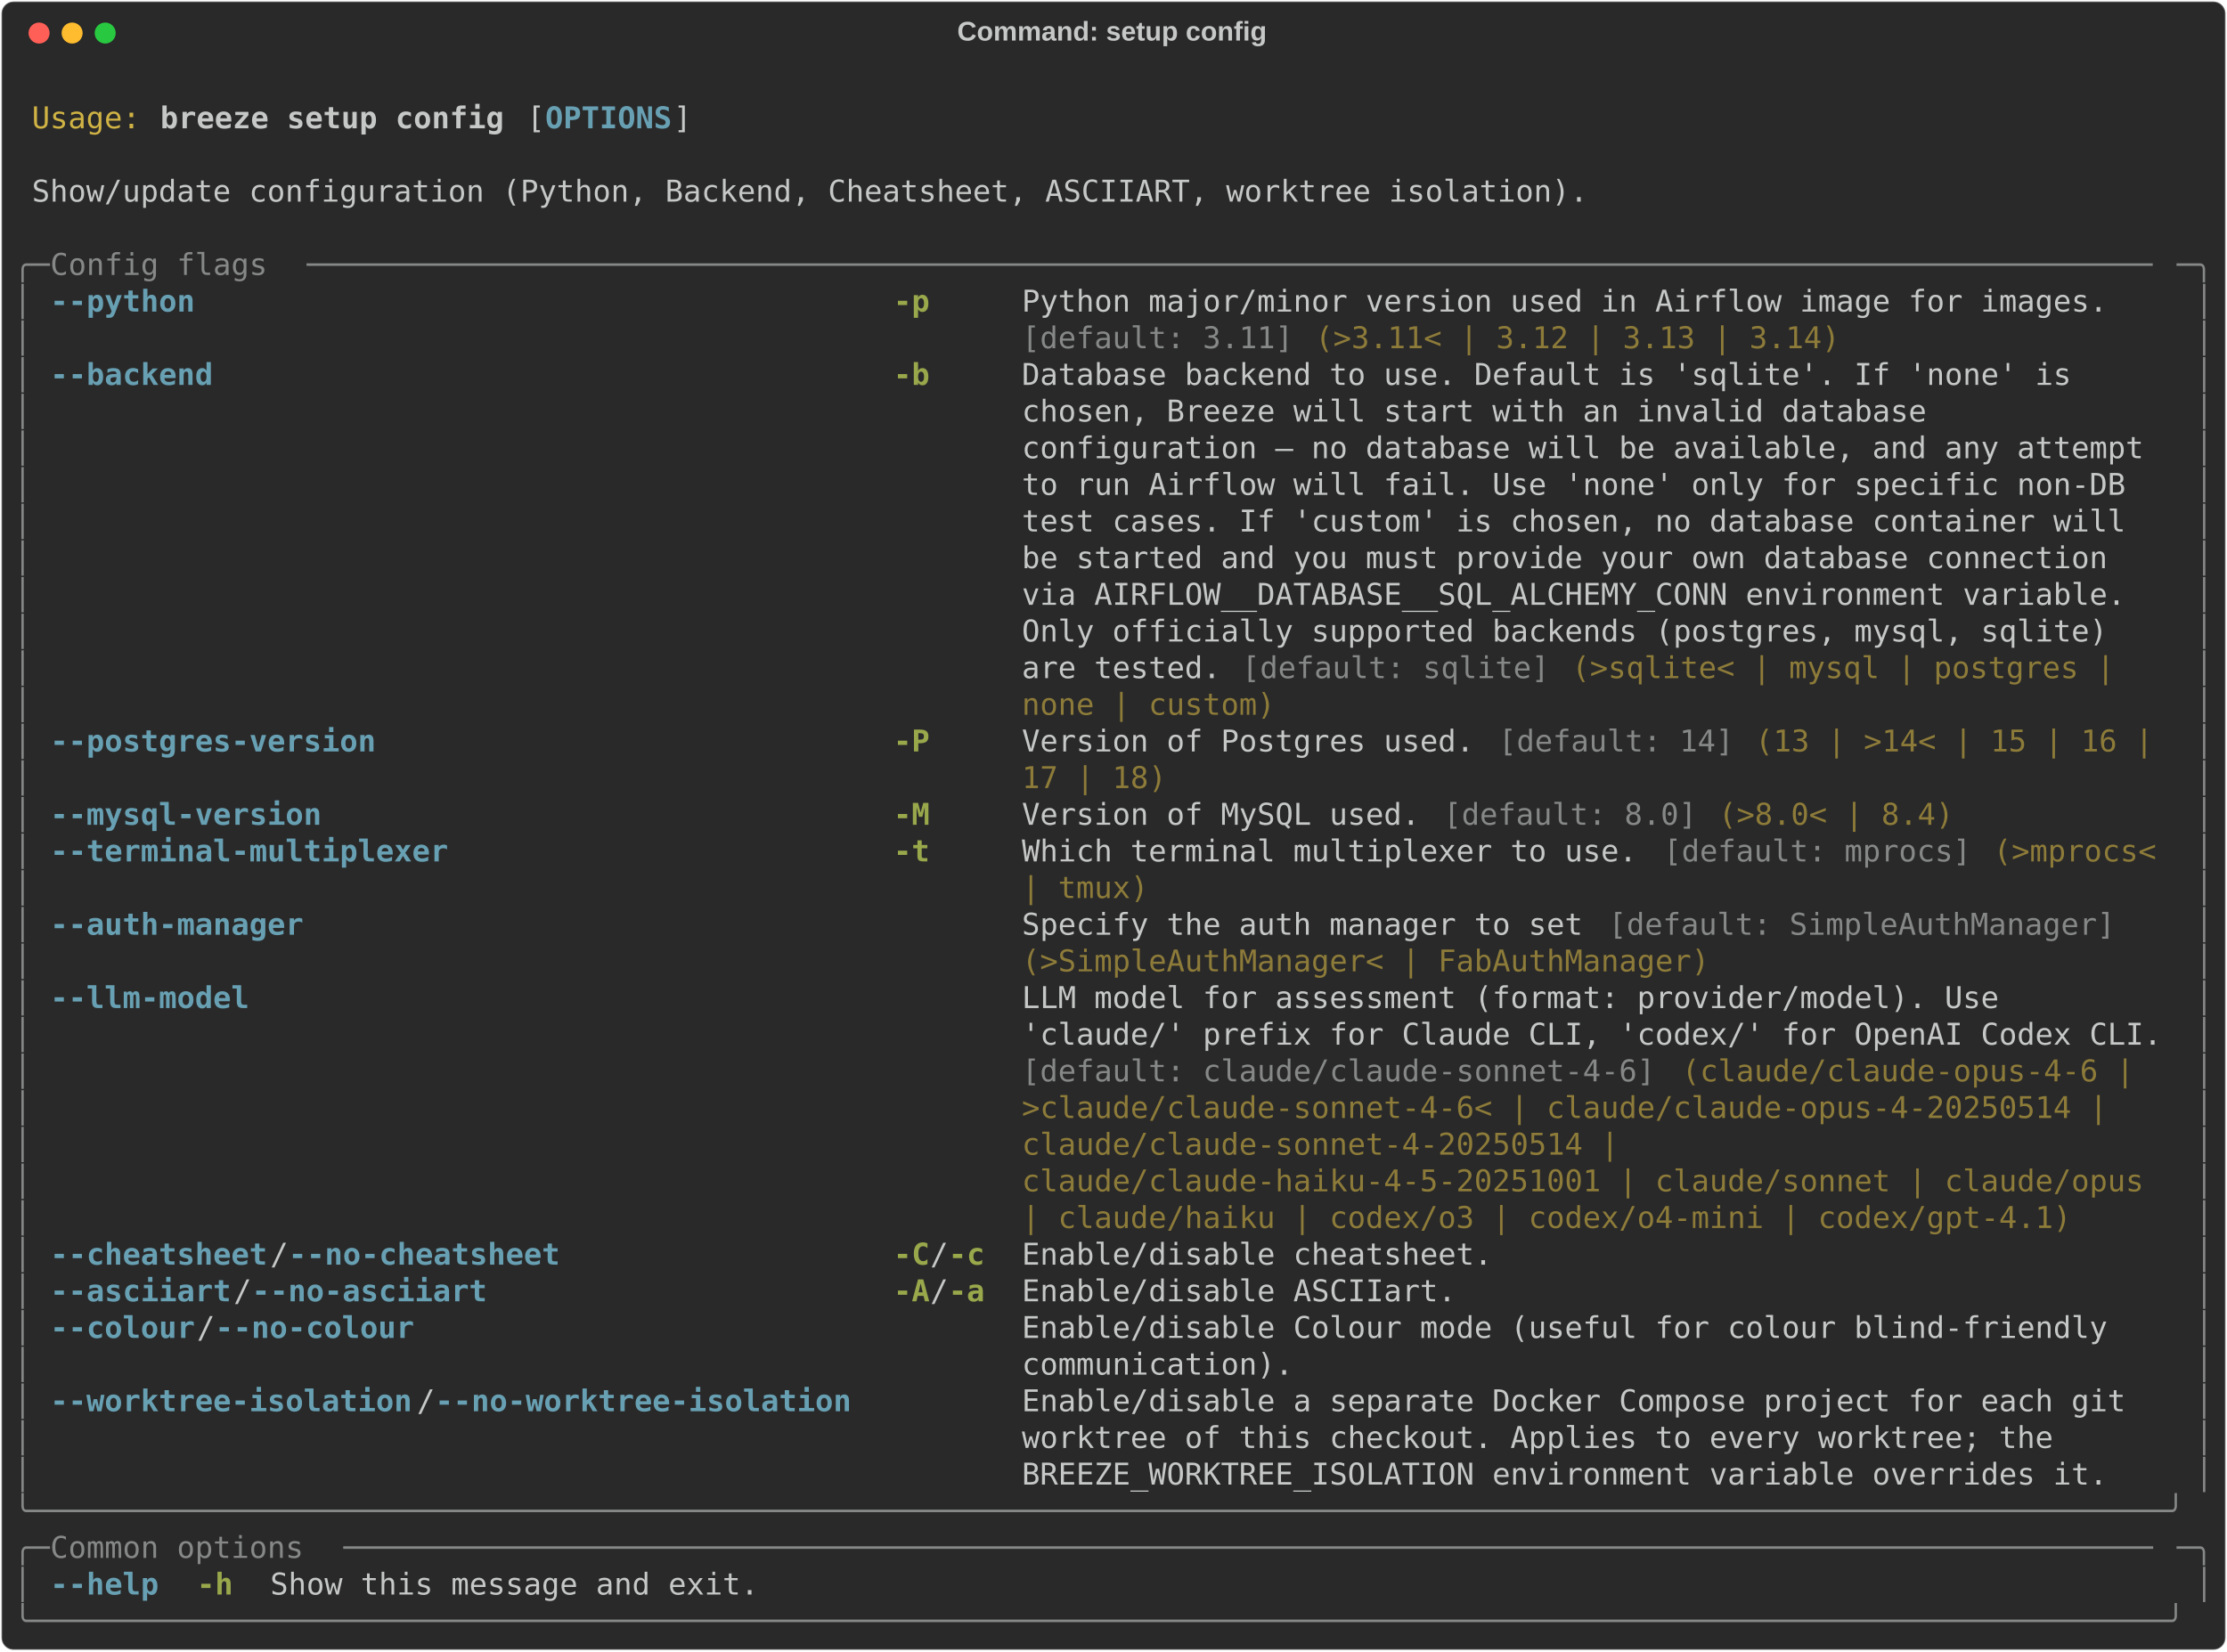
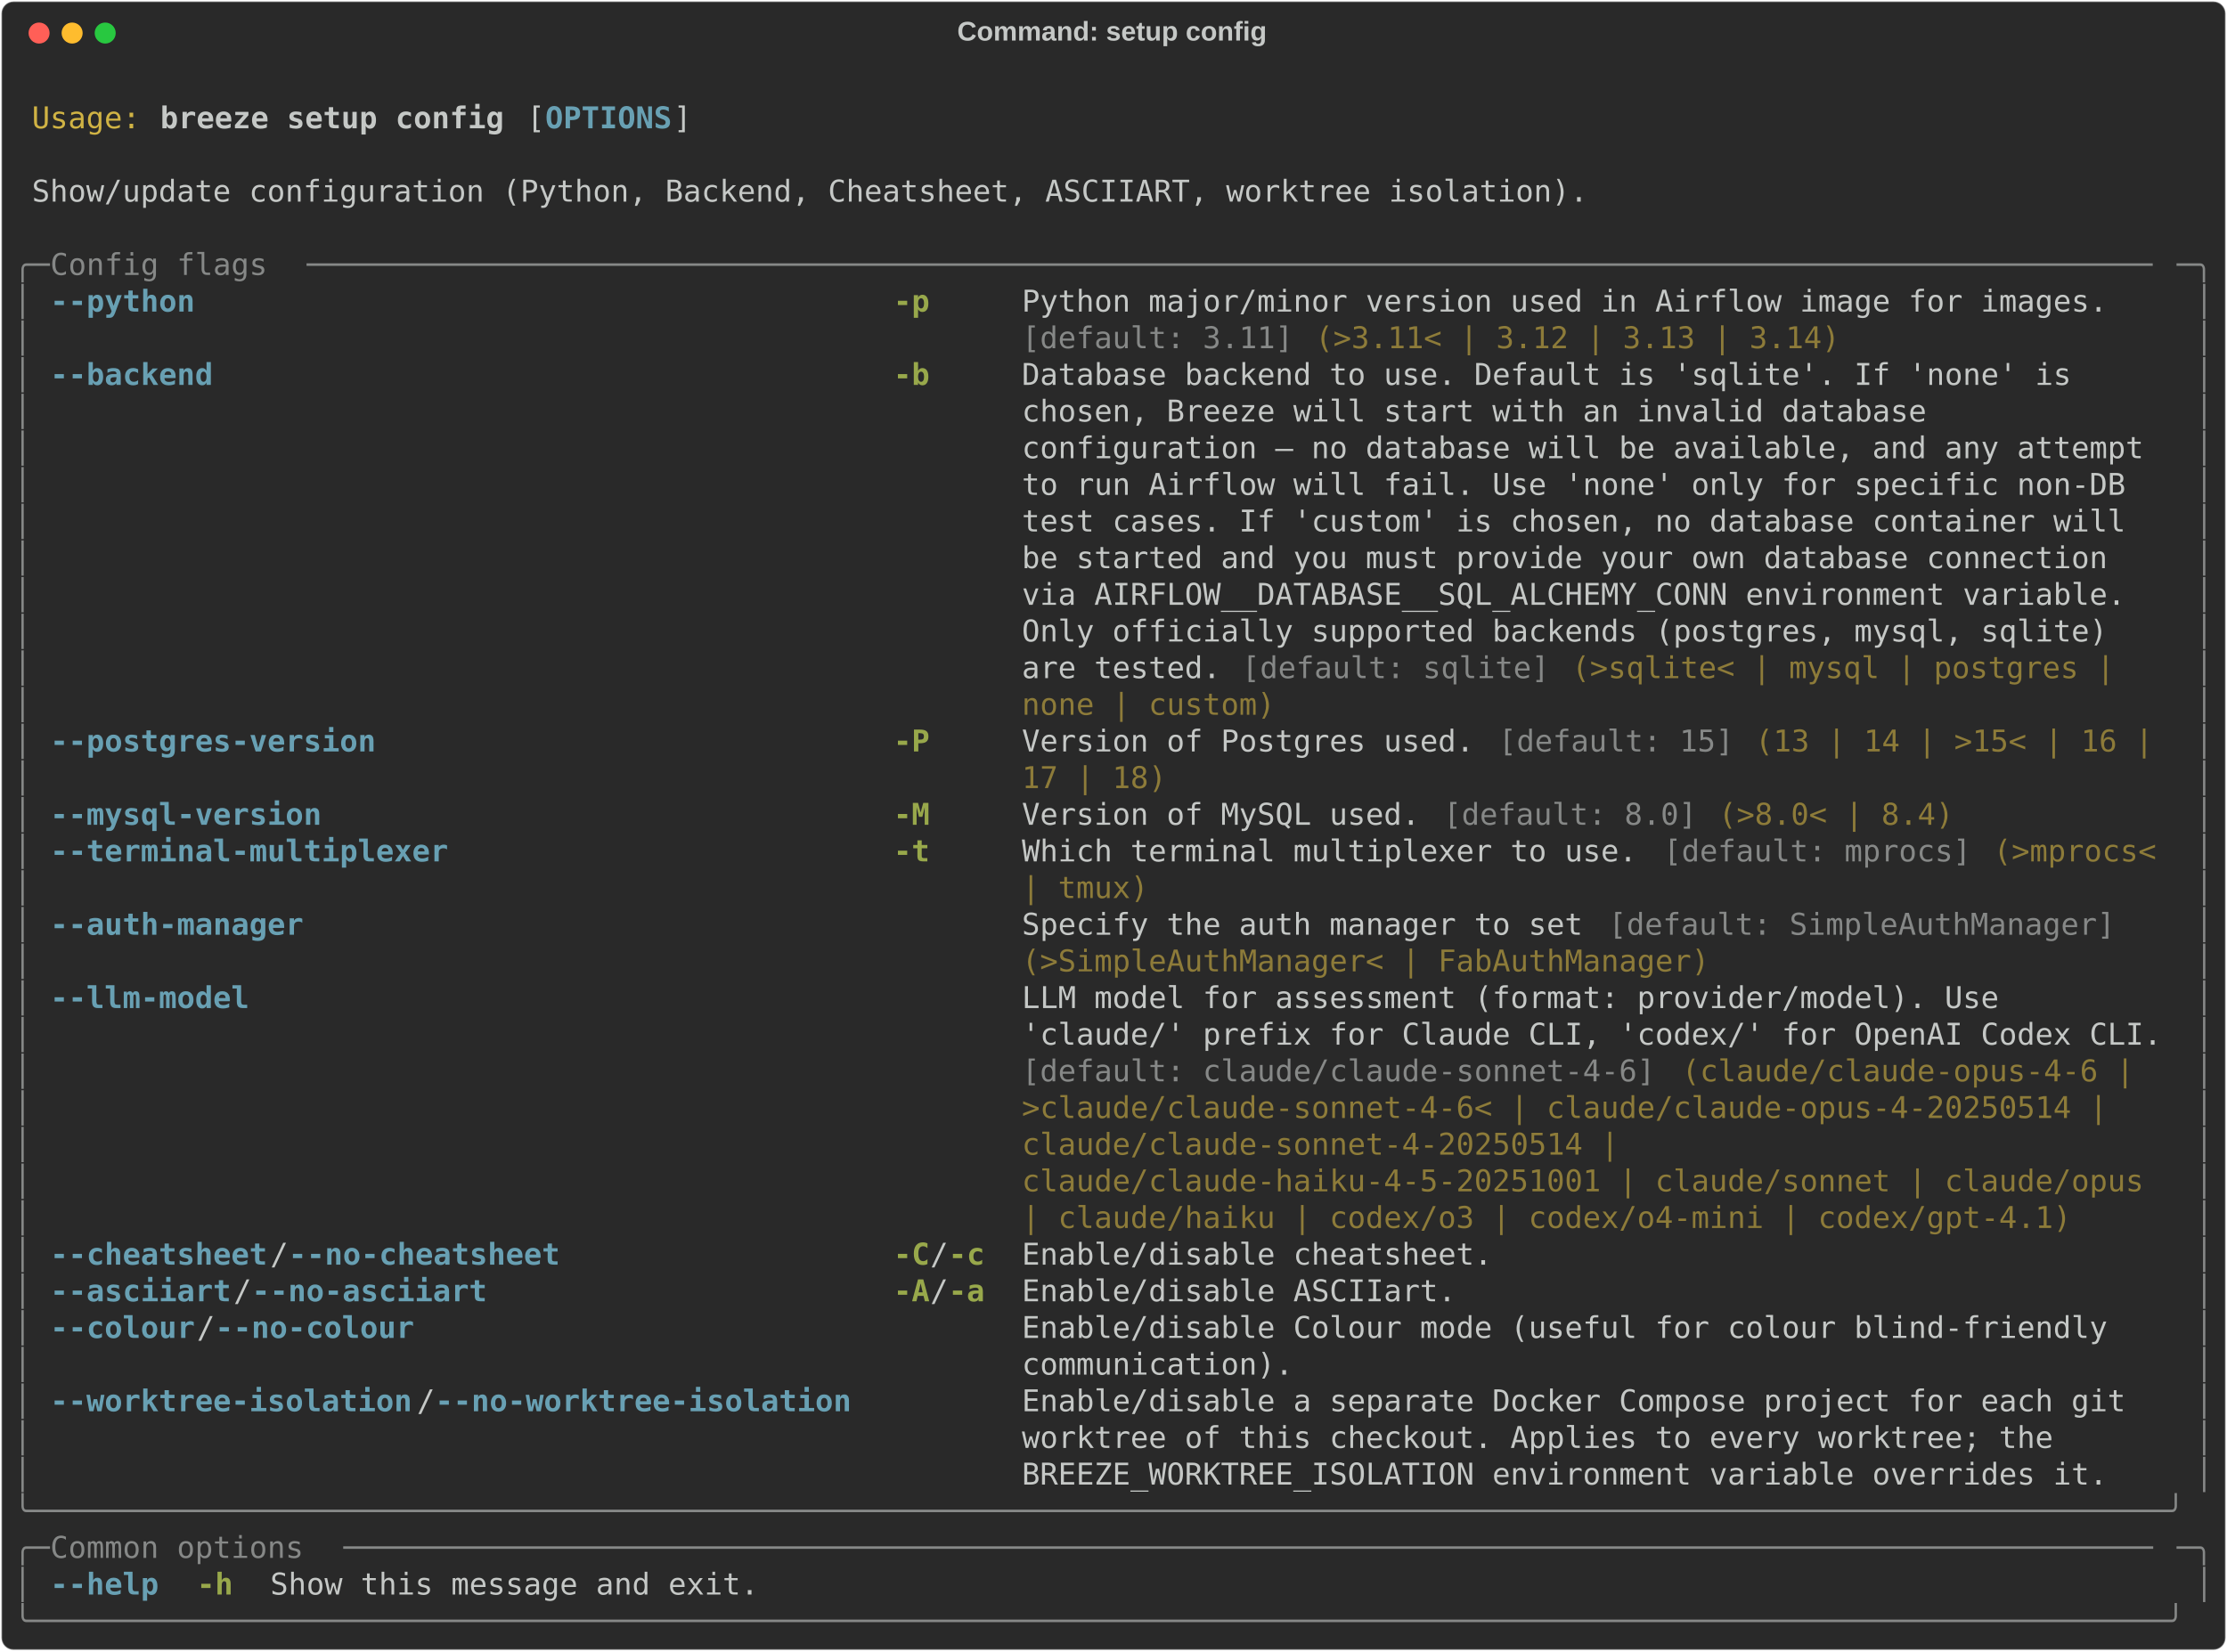
<svg xmlns="http://www.w3.org/2000/svg" class="rich-terminal" viewBox="0 0 1482 1099.2">
  <style>

    @font-face {
        font-family: "Fira Code";
        src: local("FiraCode-Regular"),
                url("https://cdnjs.cloudflare.com/ajax/libs/firacode/6.2.0/woff2/FiraCode-Regular.woff2") format("woff2"),
                url("https://cdnjs.cloudflare.com/ajax/libs/firacode/6.2.0/woff/FiraCode-Regular.woff") format("woff");
        font-style: normal;
        font-weight: 400;
    }
    @font-face {
        font-family: "Fira Code";
        src: local("FiraCode-Bold"),
                url("https://cdnjs.cloudflare.com/ajax/libs/firacode/6.2.0/woff2/FiraCode-Bold.woff2") format("woff2"),
                url("https://cdnjs.cloudflare.com/ajax/libs/firacode/6.2.0/woff/FiraCode-Bold.woff") format("woff");
        font-style: bold;
        font-weight: 700;
    }

    .breeze-setup-config-matrix {
        font-family: Fira Code, monospace;
        font-size: 20px;
        line-height: 24.4px;
        font-variant-east-asian: full-width;
    }

    .breeze-setup-config-title {
        font-size: 18px;
        font-weight: bold;
        font-family: arial;
    }

    .breeze-setup-config-r1 { fill: #c5c8c6 }
.breeze-setup-config-r2 { fill: #d0b344 }
.breeze-setup-config-r3 { fill: #c5c8c6;font-weight: bold }
.breeze-setup-config-r4 { fill: #68a0b3;font-weight: bold }
.breeze-setup-config-r5 { fill: #868887 }
.breeze-setup-config-r6 { fill: #98a84b;font-weight: bold }
.breeze-setup-config-r7 { fill: #8d7b39 }
    </style>
  <defs>
    <clipPath id="breeze-setup-config-clip-terminal">
      <rect x="0" y="0" width="1463.0" height="1048.2" />
    </clipPath>
    <clipPath id="breeze-setup-config-line-0">
      <rect x="0" y="1.5" width="1464" height="24.65" />
    </clipPath>
    <clipPath id="breeze-setup-config-line-1">
      <rect x="0" y="25.9" width="1464" height="24.65" />
    </clipPath>
    <clipPath id="breeze-setup-config-line-2">
      <rect x="0" y="50.3" width="1464" height="24.65" />
    </clipPath>
    <clipPath id="breeze-setup-config-line-3">
      <rect x="0" y="74.7" width="1464" height="24.65" />
    </clipPath>
    <clipPath id="breeze-setup-config-line-4">
      <rect x="0" y="99.1" width="1464" height="24.65" />
    </clipPath>
    <clipPath id="breeze-setup-config-line-5">
      <rect x="0" y="123.5" width="1464" height="24.65" />
    </clipPath>
    <clipPath id="breeze-setup-config-line-6">
      <rect x="0" y="147.9" width="1464" height="24.65" />
    </clipPath>
    <clipPath id="breeze-setup-config-line-7">
      <rect x="0" y="172.3" width="1464" height="24.65" />
    </clipPath>
    <clipPath id="breeze-setup-config-line-8">
      <rect x="0" y="196.7" width="1464" height="24.65" />
    </clipPath>
    <clipPath id="breeze-setup-config-line-9">
      <rect x="0" y="221.1" width="1464" height="24.65" />
    </clipPath>
    <clipPath id="breeze-setup-config-line-10">
      <rect x="0" y="245.5" width="1464" height="24.65" />
    </clipPath>
    <clipPath id="breeze-setup-config-line-11">
      <rect x="0" y="269.9" width="1464" height="24.65" />
    </clipPath>
    <clipPath id="breeze-setup-config-line-12">
      <rect x="0" y="294.3" width="1464" height="24.65" />
    </clipPath>
    <clipPath id="breeze-setup-config-line-13">
      <rect x="0" y="318.7" width="1464" height="24.65" />
    </clipPath>
    <clipPath id="breeze-setup-config-line-14">
      <rect x="0" y="343.1" width="1464" height="24.65" />
    </clipPath>
    <clipPath id="breeze-setup-config-line-15">
      <rect x="0" y="367.5" width="1464" height="24.65" />
    </clipPath>
    <clipPath id="breeze-setup-config-line-16">
      <rect x="0" y="391.9" width="1464" height="24.65" />
    </clipPath>
    <clipPath id="breeze-setup-config-line-17">
      <rect x="0" y="416.3" width="1464" height="24.65" />
    </clipPath>
    <clipPath id="breeze-setup-config-line-18">
      <rect x="0" y="440.7" width="1464" height="24.65" />
    </clipPath>
    <clipPath id="breeze-setup-config-line-19">
      <rect x="0" y="465.1" width="1464" height="24.65" />
    </clipPath>
    <clipPath id="breeze-setup-config-line-20">
      <rect x="0" y="489.5" width="1464" height="24.65" />
    </clipPath>
    <clipPath id="breeze-setup-config-line-21">
      <rect x="0" y="513.9" width="1464" height="24.65" />
    </clipPath>
    <clipPath id="breeze-setup-config-line-22">
      <rect x="0" y="538.3" width="1464" height="24.65" />
    </clipPath>
    <clipPath id="breeze-setup-config-line-23">
      <rect x="0" y="562.7" width="1464" height="24.65" />
    </clipPath>
    <clipPath id="breeze-setup-config-line-24">
      <rect x="0" y="587.1" width="1464" height="24.65" />
    </clipPath>
    <clipPath id="breeze-setup-config-line-25">
      <rect x="0" y="611.5" width="1464" height="24.65" />
    </clipPath>
    <clipPath id="breeze-setup-config-line-26">
      <rect x="0" y="635.9" width="1464" height="24.65" />
    </clipPath>
    <clipPath id="breeze-setup-config-line-27">
      <rect x="0" y="660.3" width="1464" height="24.65" />
    </clipPath>
    <clipPath id="breeze-setup-config-line-28">
      <rect x="0" y="684.7" width="1464" height="24.65" />
    </clipPath>
    <clipPath id="breeze-setup-config-line-29">
      <rect x="0" y="709.1" width="1464" height="24.65" />
    </clipPath>
    <clipPath id="breeze-setup-config-line-30">
      <rect x="0" y="733.5" width="1464" height="24.65" />
    </clipPath>
    <clipPath id="breeze-setup-config-line-31">
      <rect x="0" y="757.9" width="1464" height="24.65" />
    </clipPath>
    <clipPath id="breeze-setup-config-line-32">
      <rect x="0" y="782.3" width="1464" height="24.65" />
    </clipPath>
    <clipPath id="breeze-setup-config-line-33">
      <rect x="0" y="806.7" width="1464" height="24.65" />
    </clipPath>
    <clipPath id="breeze-setup-config-line-34">
      <rect x="0" y="831.1" width="1464" height="24.65" />
    </clipPath>
    <clipPath id="breeze-setup-config-line-35">
      <rect x="0" y="855.5" width="1464" height="24.65" />
    </clipPath>
    <clipPath id="breeze-setup-config-line-36">
      <rect x="0" y="879.9" width="1464" height="24.65" />
    </clipPath>
    <clipPath id="breeze-setup-config-line-37">
      <rect x="0" y="904.3" width="1464" height="24.65" />
    </clipPath>
    <clipPath id="breeze-setup-config-line-38">
      <rect x="0" y="928.7" width="1464" height="24.65" />
    </clipPath>
    <clipPath id="breeze-setup-config-line-39">
      <rect x="0" y="953.1" width="1464" height="24.65" />
    </clipPath>
    <clipPath id="breeze-setup-config-line-40">
      <rect x="0" y="977.5" width="1464" height="24.65" />
    </clipPath>
    <clipPath id="breeze-setup-config-line-41">
      <rect x="0" y="1001.9" width="1464" height="24.65" />
    </clipPath>
  </defs>
  <rect fill="#292929" stroke="rgba(255,255,255,0.35)" stroke-width="1" x="1" y="1" width="1480" height="1097.2" rx="8" />
  <text class="breeze-setup-config-title" fill="#c5c8c6" text-anchor="middle" x="740" y="27">Command: setup config</text>
  <g transform="translate(26,22)">
    <circle cx="0" cy="0" r="7" fill="#ff5f57" />
    <circle cx="22" cy="0" r="7" fill="#febc2e" />
    <circle cx="44" cy="0" r="7" fill="#28c840" />
  </g>
  <g transform="translate(9, 41)" clip-path="url(#breeze-setup-config-clip-terminal)">
    <g class="breeze-setup-config-matrix">
      <text class="breeze-setup-config-r1" x="1464" y="20" textLength="12.2" clip-path="url(#breeze-setup-config-line-0)">
</text>
      <text class="breeze-setup-config-r2" x="12.2" y="44.4" textLength="73.2" clip-path="url(#breeze-setup-config-line-1)">Usage:</text>
      <text class="breeze-setup-config-r3" x="97.6" y="44.4" textLength="231.8" clip-path="url(#breeze-setup-config-line-1)">breeze setup config</text>
      <text class="breeze-setup-config-r1" x="341.6" y="44.4" textLength="12.2" clip-path="url(#breeze-setup-config-line-1)">[</text>
      <text class="breeze-setup-config-r4" x="353.8" y="44.4" textLength="85.4" clip-path="url(#breeze-setup-config-line-1)">OPTIONS</text>
      <text class="breeze-setup-config-r1" x="439.2" y="44.4" textLength="12.2" clip-path="url(#breeze-setup-config-line-1)">]</text>
      <text class="breeze-setup-config-r1" x="1464" y="44.4" textLength="12.2" clip-path="url(#breeze-setup-config-line-1)">
</text>
      <text class="breeze-setup-config-r1" x="1464" y="68.8" textLength="12.2" clip-path="url(#breeze-setup-config-line-2)">
</text>
      <text class="breeze-setup-config-r1" x="12.2" y="93.2" textLength="1049.2" clip-path="url(#breeze-setup-config-line-3)">Show/update configuration (Python, Backend, Cheatsheet, ASCIIART, worktree isolation).</text>
      <text class="breeze-setup-config-r1" x="1464" y="93.2" textLength="12.2" clip-path="url(#breeze-setup-config-line-3)">
</text>
      <text class="breeze-setup-config-r1" x="1464" y="117.6" textLength="12.2" clip-path="url(#breeze-setup-config-line-4)">
</text>
      <text class="breeze-setup-config-r5" x="0" y="142" textLength="24.4" clip-path="url(#breeze-setup-config-line-5)">╭─</text>
      <text class="breeze-setup-config-r5" x="24.4" y="142" textLength="170.8" clip-path="url(#breeze-setup-config-line-5)"> Config flags </text>
      <text class="breeze-setup-config-r5" x="195.2" y="142" textLength="1244.4" clip-path="url(#breeze-setup-config-line-5)">──────────────────────────────────────────────────────────────────────────────────────────────────────</text>
      <text class="breeze-setup-config-r5" x="1439.6" y="142" textLength="24.4" clip-path="url(#breeze-setup-config-line-5)">─╮</text>
      <text class="breeze-setup-config-r1" x="1464" y="142" textLength="12.2" clip-path="url(#breeze-setup-config-line-5)">
</text>
      <text class="breeze-setup-config-r5" x="0" y="166.4" textLength="12.2" clip-path="url(#breeze-setup-config-line-6)">│</text>
      <text class="breeze-setup-config-r4" x="24.4" y="166.4" textLength="536.8" clip-path="url(#breeze-setup-config-line-6)">--python                                    </text>
      <text class="breeze-setup-config-r6" x="585.6" y="166.4" textLength="61" clip-path="url(#breeze-setup-config-line-6)">-p   </text>
      <text class="breeze-setup-config-r1" x="671" y="166.4" textLength="768.6" clip-path="url(#breeze-setup-config-line-6)">Python major/minor version used in Airflow image for images.   </text>
      <text class="breeze-setup-config-r5" x="1451.8" y="166.4" textLength="12.2" clip-path="url(#breeze-setup-config-line-6)">│</text>
      <text class="breeze-setup-config-r1" x="1464" y="166.4" textLength="12.2" clip-path="url(#breeze-setup-config-line-6)">
</text>
      <text class="breeze-setup-config-r5" x="0" y="190.8" textLength="12.2" clip-path="url(#breeze-setup-config-line-7)">│</text>
      <text class="breeze-setup-config-r5" x="671" y="190.8" textLength="183" clip-path="url(#breeze-setup-config-line-7)">[default: 3.11]</text>
      <text class="breeze-setup-config-r7" x="866.2" y="190.8" textLength="353.8" clip-path="url(#breeze-setup-config-line-7)">(&gt;3.11&lt; | 3.12 | 3.13 | 3.14)</text>
      <text class="breeze-setup-config-r5" x="1451.8" y="190.8" textLength="12.2" clip-path="url(#breeze-setup-config-line-7)">│</text>
      <text class="breeze-setup-config-r1" x="1464" y="190.8" textLength="12.2" clip-path="url(#breeze-setup-config-line-7)">
</text>
      <text class="breeze-setup-config-r5" x="0" y="215.2" textLength="12.2" clip-path="url(#breeze-setup-config-line-8)">│</text>
      <text class="breeze-setup-config-r4" x="24.4" y="215.2" textLength="536.8" clip-path="url(#breeze-setup-config-line-8)">--backend                                   </text>
      <text class="breeze-setup-config-r6" x="585.6" y="215.2" textLength="61" clip-path="url(#breeze-setup-config-line-8)">-b   </text>
      <text class="breeze-setup-config-r1" x="671" y="215.2" textLength="768.6" clip-path="url(#breeze-setup-config-line-8)">Database backend to use. Default is 'sqlite'. If 'none' is     </text>
      <text class="breeze-setup-config-r5" x="1451.8" y="215.2" textLength="12.2" clip-path="url(#breeze-setup-config-line-8)">│</text>
      <text class="breeze-setup-config-r1" x="1464" y="215.2" textLength="12.2" clip-path="url(#breeze-setup-config-line-8)">
</text>
      <text class="breeze-setup-config-r5" x="0" y="239.6" textLength="12.2" clip-path="url(#breeze-setup-config-line-9)">│</text>
      <text class="breeze-setup-config-r1" x="671" y="239.6" textLength="768.6" clip-path="url(#breeze-setup-config-line-9)">chosen, Breeze will start with an invalid database             </text>
      <text class="breeze-setup-config-r5" x="1451.8" y="239.6" textLength="12.2" clip-path="url(#breeze-setup-config-line-9)">│</text>
      <text class="breeze-setup-config-r1" x="1464" y="239.6" textLength="12.2" clip-path="url(#breeze-setup-config-line-9)">
</text>
      <text class="breeze-setup-config-r5" x="0" y="264" textLength="12.2" clip-path="url(#breeze-setup-config-line-10)">│</text>
      <text class="breeze-setup-config-r1" x="671" y="264" textLength="768.6" clip-path="url(#breeze-setup-config-line-10)">configuration — no database will be available, and any attempt </text>
      <text class="breeze-setup-config-r5" x="1451.8" y="264" textLength="12.2" clip-path="url(#breeze-setup-config-line-10)">│</text>
      <text class="breeze-setup-config-r1" x="1464" y="264" textLength="12.2" clip-path="url(#breeze-setup-config-line-10)">
</text>
      <text class="breeze-setup-config-r5" x="0" y="288.4" textLength="12.2" clip-path="url(#breeze-setup-config-line-11)">│</text>
      <text class="breeze-setup-config-r1" x="671" y="288.4" textLength="768.6" clip-path="url(#breeze-setup-config-line-11)">to run Airflow will fail. Use 'none' only for specific non-DB  </text>
      <text class="breeze-setup-config-r5" x="1451.8" y="288.4" textLength="12.2" clip-path="url(#breeze-setup-config-line-11)">│</text>
      <text class="breeze-setup-config-r1" x="1464" y="288.4" textLength="12.2" clip-path="url(#breeze-setup-config-line-11)">
</text>
      <text class="breeze-setup-config-r5" x="0" y="312.8" textLength="12.2" clip-path="url(#breeze-setup-config-line-12)">│</text>
      <text class="breeze-setup-config-r1" x="671" y="312.8" textLength="768.6" clip-path="url(#breeze-setup-config-line-12)">test cases. If 'custom' is chosen, no database container will  </text>
      <text class="breeze-setup-config-r5" x="1451.8" y="312.8" textLength="12.2" clip-path="url(#breeze-setup-config-line-12)">│</text>
      <text class="breeze-setup-config-r1" x="1464" y="312.8" textLength="12.2" clip-path="url(#breeze-setup-config-line-12)">
</text>
      <text class="breeze-setup-config-r5" x="0" y="337.2" textLength="12.2" clip-path="url(#breeze-setup-config-line-13)">│</text>
      <text class="breeze-setup-config-r1" x="671" y="337.2" textLength="768.6" clip-path="url(#breeze-setup-config-line-13)">be started and you must provide your own database connection   </text>
      <text class="breeze-setup-config-r5" x="1451.8" y="337.2" textLength="12.2" clip-path="url(#breeze-setup-config-line-13)">│</text>
      <text class="breeze-setup-config-r1" x="1464" y="337.2" textLength="12.2" clip-path="url(#breeze-setup-config-line-13)">
</text>
      <text class="breeze-setup-config-r5" x="0" y="361.6" textLength="12.2" clip-path="url(#breeze-setup-config-line-14)">│</text>
      <text class="breeze-setup-config-r1" x="671" y="361.6" textLength="768.6" clip-path="url(#breeze-setup-config-line-14)">via AIRFLOW__DATABASE__SQL_ALCHEMY_CONN environment variable.  </text>
      <text class="breeze-setup-config-r5" x="1451.8" y="361.6" textLength="12.2" clip-path="url(#breeze-setup-config-line-14)">│</text>
      <text class="breeze-setup-config-r1" x="1464" y="361.6" textLength="12.2" clip-path="url(#breeze-setup-config-line-14)">
</text>
      <text class="breeze-setup-config-r5" x="0" y="386" textLength="12.2" clip-path="url(#breeze-setup-config-line-15)">│</text>
      <text class="breeze-setup-config-r1" x="671" y="386" textLength="768.6" clip-path="url(#breeze-setup-config-line-15)">Only officially supported backends (postgres, mysql, sqlite)   </text>
      <text class="breeze-setup-config-r5" x="1451.8" y="386" textLength="12.2" clip-path="url(#breeze-setup-config-line-15)">│</text>
      <text class="breeze-setup-config-r1" x="1464" y="386" textLength="12.2" clip-path="url(#breeze-setup-config-line-15)">
</text>
      <text class="breeze-setup-config-r5" x="0" y="410.4" textLength="12.2" clip-path="url(#breeze-setup-config-line-16)">│</text>
      <text class="breeze-setup-config-r1" x="671" y="410.4" textLength="146.4" clip-path="url(#breeze-setup-config-line-16)">are tested. </text>
      <text class="breeze-setup-config-r5" x="817.4" y="410.4" textLength="207.4" clip-path="url(#breeze-setup-config-line-16)">[default: sqlite]</text>
      <text class="breeze-setup-config-r7" x="1037" y="410.4" textLength="378.2" clip-path="url(#breeze-setup-config-line-16)">(&gt;sqlite&lt; | mysql | postgres | </text>
      <text class="breeze-setup-config-r5" x="1451.8" y="410.4" textLength="12.2" clip-path="url(#breeze-setup-config-line-16)">│</text>
      <text class="breeze-setup-config-r1" x="1464" y="410.4" textLength="12.2" clip-path="url(#breeze-setup-config-line-16)">
</text>
      <text class="breeze-setup-config-r5" x="0" y="434.8" textLength="12.2" clip-path="url(#breeze-setup-config-line-17)">│</text>
      <text class="breeze-setup-config-r7" x="671" y="434.8" textLength="170.8" clip-path="url(#breeze-setup-config-line-17)">none | custom)</text>
      <text class="breeze-setup-config-r5" x="1451.8" y="434.8" textLength="12.2" clip-path="url(#breeze-setup-config-line-17)">│</text>
      <text class="breeze-setup-config-r1" x="1464" y="434.8" textLength="12.2" clip-path="url(#breeze-setup-config-line-17)">
</text>
      <text class="breeze-setup-config-r5" x="0" y="459.2" textLength="12.2" clip-path="url(#breeze-setup-config-line-18)">│</text>
      <text class="breeze-setup-config-r4" x="24.4" y="459.2" textLength="536.8" clip-path="url(#breeze-setup-config-line-18)">--postgres-version                          </text>
      <text class="breeze-setup-config-r6" x="585.6" y="459.2" textLength="61" clip-path="url(#breeze-setup-config-line-18)">-P   </text>
      <text class="breeze-setup-config-r1" x="671" y="459.2" textLength="317.2" clip-path="url(#breeze-setup-config-line-18)">Version of Postgres used. </text>
-       <text class="breeze-setup-config-r5" x="988.2" y="459.2" textLength="158.6" clip-path="url(#breeze-setup-config-line-18)">[default: 14]</text>
-       <text class="breeze-setup-config-r7" x="1159" y="459.2" textLength="280.6" clip-path="url(#breeze-setup-config-line-18)">(13 | &gt;14&lt; | 15 | 16 | </text>
+       <text class="breeze-setup-config-r5" x="988.2" y="459.2" textLength="158.6" clip-path="url(#breeze-setup-config-line-18)">[default: 15]</text>
+       <text class="breeze-setup-config-r7" x="1159" y="459.2" textLength="280.6" clip-path="url(#breeze-setup-config-line-18)">(13 | 14 | &gt;15&lt; | 16 | </text>
      <text class="breeze-setup-config-r5" x="1451.8" y="459.2" textLength="12.2" clip-path="url(#breeze-setup-config-line-18)">│</text>
      <text class="breeze-setup-config-r1" x="1464" y="459.2" textLength="12.2" clip-path="url(#breeze-setup-config-line-18)">
</text>
      <text class="breeze-setup-config-r5" x="0" y="483.6" textLength="12.2" clip-path="url(#breeze-setup-config-line-19)">│</text>
      <text class="breeze-setup-config-r7" x="671" y="483.6" textLength="97.6" clip-path="url(#breeze-setup-config-line-19)">17 | 18)</text>
      <text class="breeze-setup-config-r5" x="1451.8" y="483.6" textLength="12.2" clip-path="url(#breeze-setup-config-line-19)">│</text>
      <text class="breeze-setup-config-r1" x="1464" y="483.6" textLength="12.2" clip-path="url(#breeze-setup-config-line-19)">
</text>
      <text class="breeze-setup-config-r5" x="0" y="508" textLength="12.2" clip-path="url(#breeze-setup-config-line-20)">│</text>
      <text class="breeze-setup-config-r4" x="24.4" y="508" textLength="536.8" clip-path="url(#breeze-setup-config-line-20)">--mysql-version                             </text>
      <text class="breeze-setup-config-r6" x="585.6" y="508" textLength="61" clip-path="url(#breeze-setup-config-line-20)">-M   </text>
      <text class="breeze-setup-config-r1" x="671" y="508" textLength="280.6" clip-path="url(#breeze-setup-config-line-20)">Version of MySQL used. </text>
      <text class="breeze-setup-config-r5" x="951.6" y="508" textLength="170.8" clip-path="url(#breeze-setup-config-line-20)">[default: 8.0]</text>
      <text class="breeze-setup-config-r7" x="1134.6" y="508" textLength="158.6" clip-path="url(#breeze-setup-config-line-20)">(&gt;8.0&lt; | 8.4)</text>
      <text class="breeze-setup-config-r5" x="1451.8" y="508" textLength="12.2" clip-path="url(#breeze-setup-config-line-20)">│</text>
      <text class="breeze-setup-config-r1" x="1464" y="508" textLength="12.2" clip-path="url(#breeze-setup-config-line-20)">
</text>
      <text class="breeze-setup-config-r5" x="0" y="532.4" textLength="12.2" clip-path="url(#breeze-setup-config-line-21)">│</text>
      <text class="breeze-setup-config-r4" x="24.4" y="532.4" textLength="536.8" clip-path="url(#breeze-setup-config-line-21)">--terminal-multiplexer                      </text>
      <text class="breeze-setup-config-r6" x="585.6" y="532.4" textLength="61" clip-path="url(#breeze-setup-config-line-21)">-t   </text>
      <text class="breeze-setup-config-r1" x="671" y="532.4" textLength="427" clip-path="url(#breeze-setup-config-line-21)">Which terminal multiplexer to use. </text>
      <text class="breeze-setup-config-r5" x="1098" y="532.4" textLength="207.4" clip-path="url(#breeze-setup-config-line-21)">[default: mprocs]</text>
      <text class="breeze-setup-config-r7" x="1317.6" y="532.4" textLength="122" clip-path="url(#breeze-setup-config-line-21)">(&gt;mprocs&lt; </text>
      <text class="breeze-setup-config-r5" x="1451.8" y="532.4" textLength="12.2" clip-path="url(#breeze-setup-config-line-21)">│</text>
      <text class="breeze-setup-config-r1" x="1464" y="532.4" textLength="12.2" clip-path="url(#breeze-setup-config-line-21)">
</text>
      <text class="breeze-setup-config-r5" x="0" y="556.8" textLength="12.2" clip-path="url(#breeze-setup-config-line-22)">│</text>
      <text class="breeze-setup-config-r7" x="671" y="556.8" textLength="85.4" clip-path="url(#breeze-setup-config-line-22)">| tmux)</text>
      <text class="breeze-setup-config-r5" x="1451.8" y="556.8" textLength="12.2" clip-path="url(#breeze-setup-config-line-22)">│</text>
      <text class="breeze-setup-config-r1" x="1464" y="556.8" textLength="12.2" clip-path="url(#breeze-setup-config-line-22)">
</text>
      <text class="breeze-setup-config-r5" x="0" y="581.2" textLength="12.2" clip-path="url(#breeze-setup-config-line-23)">│</text>
      <text class="breeze-setup-config-r4" x="24.4" y="581.2" textLength="536.8" clip-path="url(#breeze-setup-config-line-23)">--auth-manager                              </text>
      <text class="breeze-setup-config-r1" x="671" y="581.2" textLength="390.4" clip-path="url(#breeze-setup-config-line-23)">Specify the auth manager to set </text>
      <text class="breeze-setup-config-r5" x="1061.4" y="581.2" textLength="341.6" clip-path="url(#breeze-setup-config-line-23)">[default: SimpleAuthManager]</text>
      <text class="breeze-setup-config-r5" x="1451.8" y="581.2" textLength="12.2" clip-path="url(#breeze-setup-config-line-23)">│</text>
      <text class="breeze-setup-config-r1" x="1464" y="581.2" textLength="12.2" clip-path="url(#breeze-setup-config-line-23)">
</text>
      <text class="breeze-setup-config-r5" x="0" y="605.6" textLength="12.2" clip-path="url(#breeze-setup-config-line-24)">│</text>
      <text class="breeze-setup-config-r7" x="671" y="605.6" textLength="463.6" clip-path="url(#breeze-setup-config-line-24)">(&gt;SimpleAuthManager&lt; | FabAuthManager)</text>
      <text class="breeze-setup-config-r5" x="1451.8" y="605.6" textLength="12.2" clip-path="url(#breeze-setup-config-line-24)">│</text>
      <text class="breeze-setup-config-r1" x="1464" y="605.6" textLength="12.2" clip-path="url(#breeze-setup-config-line-24)">
</text>
      <text class="breeze-setup-config-r5" x="0" y="630" textLength="12.2" clip-path="url(#breeze-setup-config-line-25)">│</text>
      <text class="breeze-setup-config-r4" x="24.4" y="630" textLength="536.8" clip-path="url(#breeze-setup-config-line-25)">--llm-model                                 </text>
      <text class="breeze-setup-config-r1" x="671" y="630" textLength="768.6" clip-path="url(#breeze-setup-config-line-25)">LLM model for assessment (format: provider/model). Use         </text>
      <text class="breeze-setup-config-r5" x="1451.8" y="630" textLength="12.2" clip-path="url(#breeze-setup-config-line-25)">│</text>
      <text class="breeze-setup-config-r1" x="1464" y="630" textLength="12.2" clip-path="url(#breeze-setup-config-line-25)">
</text>
      <text class="breeze-setup-config-r5" x="0" y="654.4" textLength="12.2" clip-path="url(#breeze-setup-config-line-26)">│</text>
      <text class="breeze-setup-config-r1" x="671" y="654.4" textLength="768.6" clip-path="url(#breeze-setup-config-line-26)">'claude/' prefix for Claude CLI, 'codex/' for OpenAI Codex CLI.</text>
      <text class="breeze-setup-config-r5" x="1451.8" y="654.4" textLength="12.2" clip-path="url(#breeze-setup-config-line-26)">│</text>
      <text class="breeze-setup-config-r1" x="1464" y="654.4" textLength="12.2" clip-path="url(#breeze-setup-config-line-26)">
</text>
      <text class="breeze-setup-config-r5" x="0" y="678.8" textLength="12.2" clip-path="url(#breeze-setup-config-line-27)">│</text>
      <text class="breeze-setup-config-r5" x="671" y="678.8" textLength="427" clip-path="url(#breeze-setup-config-line-27)">[default: claude/claude-sonnet-4-6]</text>
      <text class="breeze-setup-config-r7" x="1110.2" y="678.8" textLength="317.2" clip-path="url(#breeze-setup-config-line-27)">(claude/claude-opus-4-6 | </text>
      <text class="breeze-setup-config-r5" x="1451.8" y="678.8" textLength="12.2" clip-path="url(#breeze-setup-config-line-27)">│</text>
      <text class="breeze-setup-config-r1" x="1464" y="678.8" textLength="12.2" clip-path="url(#breeze-setup-config-line-27)">
</text>
      <text class="breeze-setup-config-r5" x="0" y="703.2" textLength="12.2" clip-path="url(#breeze-setup-config-line-28)">│</text>
      <text class="breeze-setup-config-r7" x="671" y="703.2" textLength="744.2" clip-path="url(#breeze-setup-config-line-28)">&gt;claude/claude-sonnet-4-6&lt; | claude/claude-opus-4-20250514 | </text>
      <text class="breeze-setup-config-r5" x="1451.8" y="703.2" textLength="12.2" clip-path="url(#breeze-setup-config-line-28)">│</text>
      <text class="breeze-setup-config-r1" x="1464" y="703.2" textLength="12.2" clip-path="url(#breeze-setup-config-line-28)">
</text>
      <text class="breeze-setup-config-r5" x="0" y="727.6" textLength="12.2" clip-path="url(#breeze-setup-config-line-29)">│</text>
      <text class="breeze-setup-config-r7" x="671" y="727.6" textLength="414.8" clip-path="url(#breeze-setup-config-line-29)">claude/claude-sonnet-4-20250514 | </text>
      <text class="breeze-setup-config-r5" x="1451.8" y="727.6" textLength="12.2" clip-path="url(#breeze-setup-config-line-29)">│</text>
      <text class="breeze-setup-config-r1" x="1464" y="727.6" textLength="12.2" clip-path="url(#breeze-setup-config-line-29)">
</text>
      <text class="breeze-setup-config-r5" x="0" y="752" textLength="12.2" clip-path="url(#breeze-setup-config-line-30)">│</text>
      <text class="breeze-setup-config-r7" x="671" y="752" textLength="768.6" clip-path="url(#breeze-setup-config-line-30)">claude/claude-haiku-4-5-20251001 | claude/sonnet | claude/opus </text>
      <text class="breeze-setup-config-r5" x="1451.8" y="752" textLength="12.2" clip-path="url(#breeze-setup-config-line-30)">│</text>
      <text class="breeze-setup-config-r1" x="1464" y="752" textLength="12.2" clip-path="url(#breeze-setup-config-line-30)">
</text>
      <text class="breeze-setup-config-r5" x="0" y="776.4" textLength="12.2" clip-path="url(#breeze-setup-config-line-31)">│</text>
      <text class="breeze-setup-config-r7" x="671" y="776.4" textLength="707.6" clip-path="url(#breeze-setup-config-line-31)">| claude/haiku | codex/o3 | codex/o4-mini | codex/gpt-4.1)</text>
      <text class="breeze-setup-config-r5" x="1451.8" y="776.4" textLength="12.2" clip-path="url(#breeze-setup-config-line-31)">│</text>
      <text class="breeze-setup-config-r1" x="1464" y="776.4" textLength="12.2" clip-path="url(#breeze-setup-config-line-31)">
</text>
      <text class="breeze-setup-config-r5" x="0" y="800.8" textLength="12.2" clip-path="url(#breeze-setup-config-line-32)">│</text>
      <text class="breeze-setup-config-r4" x="24.4" y="800.8" textLength="146.4" clip-path="url(#breeze-setup-config-line-32)">--cheatsheet</text>
      <text class="breeze-setup-config-r1" x="170.8" y="800.8" textLength="12.2" clip-path="url(#breeze-setup-config-line-32)">/</text>
      <text class="breeze-setup-config-r4" x="183" y="800.8" textLength="183" clip-path="url(#breeze-setup-config-line-32)">--no-cheatsheet</text>
      <text class="breeze-setup-config-r6" x="585.6" y="800.8" textLength="24.4" clip-path="url(#breeze-setup-config-line-32)">-C</text>
      <text class="breeze-setup-config-r1" x="610" y="800.8" textLength="12.2" clip-path="url(#breeze-setup-config-line-32)">/</text>
      <text class="breeze-setup-config-r6" x="622.2" y="800.8" textLength="24.4" clip-path="url(#breeze-setup-config-line-32)">-c</text>
      <text class="breeze-setup-config-r1" x="671" y="800.8" textLength="317.2" clip-path="url(#breeze-setup-config-line-32)">Enable/disable cheatsheet.</text>
      <text class="breeze-setup-config-r5" x="1451.8" y="800.8" textLength="12.2" clip-path="url(#breeze-setup-config-line-32)">│</text>
      <text class="breeze-setup-config-r1" x="1464" y="800.8" textLength="12.2" clip-path="url(#breeze-setup-config-line-32)">
</text>
      <text class="breeze-setup-config-r5" x="0" y="825.2" textLength="12.2" clip-path="url(#breeze-setup-config-line-33)">│</text>
      <text class="breeze-setup-config-r4" x="24.4" y="825.2" textLength="122" clip-path="url(#breeze-setup-config-line-33)">--asciiart</text>
      <text class="breeze-setup-config-r1" x="146.4" y="825.2" textLength="12.2" clip-path="url(#breeze-setup-config-line-33)">/</text>
      <text class="breeze-setup-config-r4" x="158.6" y="825.2" textLength="158.6" clip-path="url(#breeze-setup-config-line-33)">--no-asciiart</text>
      <text class="breeze-setup-config-r6" x="585.6" y="825.2" textLength="24.4" clip-path="url(#breeze-setup-config-line-33)">-A</text>
      <text class="breeze-setup-config-r1" x="610" y="825.2" textLength="12.2" clip-path="url(#breeze-setup-config-line-33)">/</text>
      <text class="breeze-setup-config-r6" x="622.2" y="825.2" textLength="24.4" clip-path="url(#breeze-setup-config-line-33)">-a</text>
      <text class="breeze-setup-config-r1" x="671" y="825.2" textLength="292.8" clip-path="url(#breeze-setup-config-line-33)">Enable/disable ASCIIart.</text>
      <text class="breeze-setup-config-r5" x="1451.8" y="825.2" textLength="12.2" clip-path="url(#breeze-setup-config-line-33)">│</text>
      <text class="breeze-setup-config-r1" x="1464" y="825.2" textLength="12.2" clip-path="url(#breeze-setup-config-line-33)">
</text>
      <text class="breeze-setup-config-r5" x="0" y="849.6" textLength="12.2" clip-path="url(#breeze-setup-config-line-34)">│</text>
      <text class="breeze-setup-config-r4" x="24.4" y="849.6" textLength="97.6" clip-path="url(#breeze-setup-config-line-34)">--colour</text>
      <text class="breeze-setup-config-r1" x="122" y="849.6" textLength="12.2" clip-path="url(#breeze-setup-config-line-34)">/</text>
      <text class="breeze-setup-config-r4" x="134.2" y="849.6" textLength="134.2" clip-path="url(#breeze-setup-config-line-34)">--no-colour</text>
      <text class="breeze-setup-config-r1" x="671" y="849.6" textLength="768.6" clip-path="url(#breeze-setup-config-line-34)">Enable/disable Colour mode (useful for colour blind-friendly   </text>
      <text class="breeze-setup-config-r5" x="1451.8" y="849.6" textLength="12.2" clip-path="url(#breeze-setup-config-line-34)">│</text>
      <text class="breeze-setup-config-r1" x="1464" y="849.6" textLength="12.2" clip-path="url(#breeze-setup-config-line-34)">
</text>
      <text class="breeze-setup-config-r5" x="0" y="874" textLength="12.2" clip-path="url(#breeze-setup-config-line-35)">│</text>
      <text class="breeze-setup-config-r1" x="671" y="874" textLength="768.6" clip-path="url(#breeze-setup-config-line-35)">communication).                                                </text>
      <text class="breeze-setup-config-r5" x="1451.8" y="874" textLength="12.2" clip-path="url(#breeze-setup-config-line-35)">│</text>
      <text class="breeze-setup-config-r1" x="1464" y="874" textLength="12.2" clip-path="url(#breeze-setup-config-line-35)">
</text>
      <text class="breeze-setup-config-r5" x="0" y="898.4" textLength="12.2" clip-path="url(#breeze-setup-config-line-36)">│</text>
      <text class="breeze-setup-config-r4" x="24.4" y="898.4" textLength="244" clip-path="url(#breeze-setup-config-line-36)">--worktree-isolation</text>
      <text class="breeze-setup-config-r1" x="268.4" y="898.4" textLength="12.2" clip-path="url(#breeze-setup-config-line-36)">/</text>
      <text class="breeze-setup-config-r4" x="280.6" y="898.4" textLength="280.6" clip-path="url(#breeze-setup-config-line-36)">--no-worktree-isolation</text>
      <text class="breeze-setup-config-r1" x="671" y="898.4" textLength="768.6" clip-path="url(#breeze-setup-config-line-36)">Enable/disable a separate Docker Compose project for each git  </text>
      <text class="breeze-setup-config-r5" x="1451.8" y="898.4" textLength="12.2" clip-path="url(#breeze-setup-config-line-36)">│</text>
      <text class="breeze-setup-config-r1" x="1464" y="898.4" textLength="12.2" clip-path="url(#breeze-setup-config-line-36)">
</text>
      <text class="breeze-setup-config-r5" x="0" y="922.8" textLength="12.2" clip-path="url(#breeze-setup-config-line-37)">│</text>
      <text class="breeze-setup-config-r1" x="671" y="922.8" textLength="768.6" clip-path="url(#breeze-setup-config-line-37)">worktree of this checkout. Applies to every worktree; the      </text>
      <text class="breeze-setup-config-r5" x="1451.8" y="922.8" textLength="12.2" clip-path="url(#breeze-setup-config-line-37)">│</text>
      <text class="breeze-setup-config-r1" x="1464" y="922.8" textLength="12.2" clip-path="url(#breeze-setup-config-line-37)">
</text>
      <text class="breeze-setup-config-r5" x="0" y="947.2" textLength="12.2" clip-path="url(#breeze-setup-config-line-38)">│</text>
      <text class="breeze-setup-config-r1" x="671" y="947.2" textLength="768.6" clip-path="url(#breeze-setup-config-line-38)">BREEZE_WORKTREE_ISOLATION environment variable overrides it.   </text>
      <text class="breeze-setup-config-r5" x="1451.8" y="947.2" textLength="12.2" clip-path="url(#breeze-setup-config-line-38)">│</text>
      <text class="breeze-setup-config-r1" x="1464" y="947.2" textLength="12.2" clip-path="url(#breeze-setup-config-line-38)">
</text>
      <text class="breeze-setup-config-r5" x="0" y="971.6" textLength="1464" clip-path="url(#breeze-setup-config-line-39)">╰──────────────────────────────────────────────────────────────────────────────────────────────────────────────────────╯</text>
      <text class="breeze-setup-config-r1" x="1464" y="971.6" textLength="12.2" clip-path="url(#breeze-setup-config-line-39)">
</text>
      <text class="breeze-setup-config-r5" x="0" y="996" textLength="24.4" clip-path="url(#breeze-setup-config-line-40)">╭─</text>
      <text class="breeze-setup-config-r5" x="24.4" y="996" textLength="195.2" clip-path="url(#breeze-setup-config-line-40)"> Common options </text>
      <text class="breeze-setup-config-r5" x="219.6" y="996" textLength="1220" clip-path="url(#breeze-setup-config-line-40)">────────────────────────────────────────────────────────────────────────────────────────────────────</text>
      <text class="breeze-setup-config-r5" x="1439.6" y="996" textLength="24.4" clip-path="url(#breeze-setup-config-line-40)">─╮</text>
      <text class="breeze-setup-config-r1" x="1464" y="996" textLength="12.2" clip-path="url(#breeze-setup-config-line-40)">
</text>
      <text class="breeze-setup-config-r5" x="0" y="1020.4" textLength="12.2" clip-path="url(#breeze-setup-config-line-41)">│</text>
      <text class="breeze-setup-config-r4" x="24.4" y="1020.4" textLength="73.2" clip-path="url(#breeze-setup-config-line-41)">--help</text>
      <text class="breeze-setup-config-r6" x="122" y="1020.4" textLength="24.4" clip-path="url(#breeze-setup-config-line-41)">-h</text>
      <text class="breeze-setup-config-r1" x="170.8" y="1020.4" textLength="329.4" clip-path="url(#breeze-setup-config-line-41)">Show this message and exit.</text>
      <text class="breeze-setup-config-r5" x="1451.8" y="1020.4" textLength="12.2" clip-path="url(#breeze-setup-config-line-41)">│</text>
      <text class="breeze-setup-config-r1" x="1464" y="1020.4" textLength="12.2" clip-path="url(#breeze-setup-config-line-41)">
</text>
      <text class="breeze-setup-config-r5" x="0" y="1044.8" textLength="1464" clip-path="url(#breeze-setup-config-line-42)">╰──────────────────────────────────────────────────────────────────────────────────────────────────────────────────────╯</text>
      <text class="breeze-setup-config-r1" x="1464" y="1044.8" textLength="12.2" clip-path="url(#breeze-setup-config-line-42)">
</text>
    </g>
  </g>
</svg>
